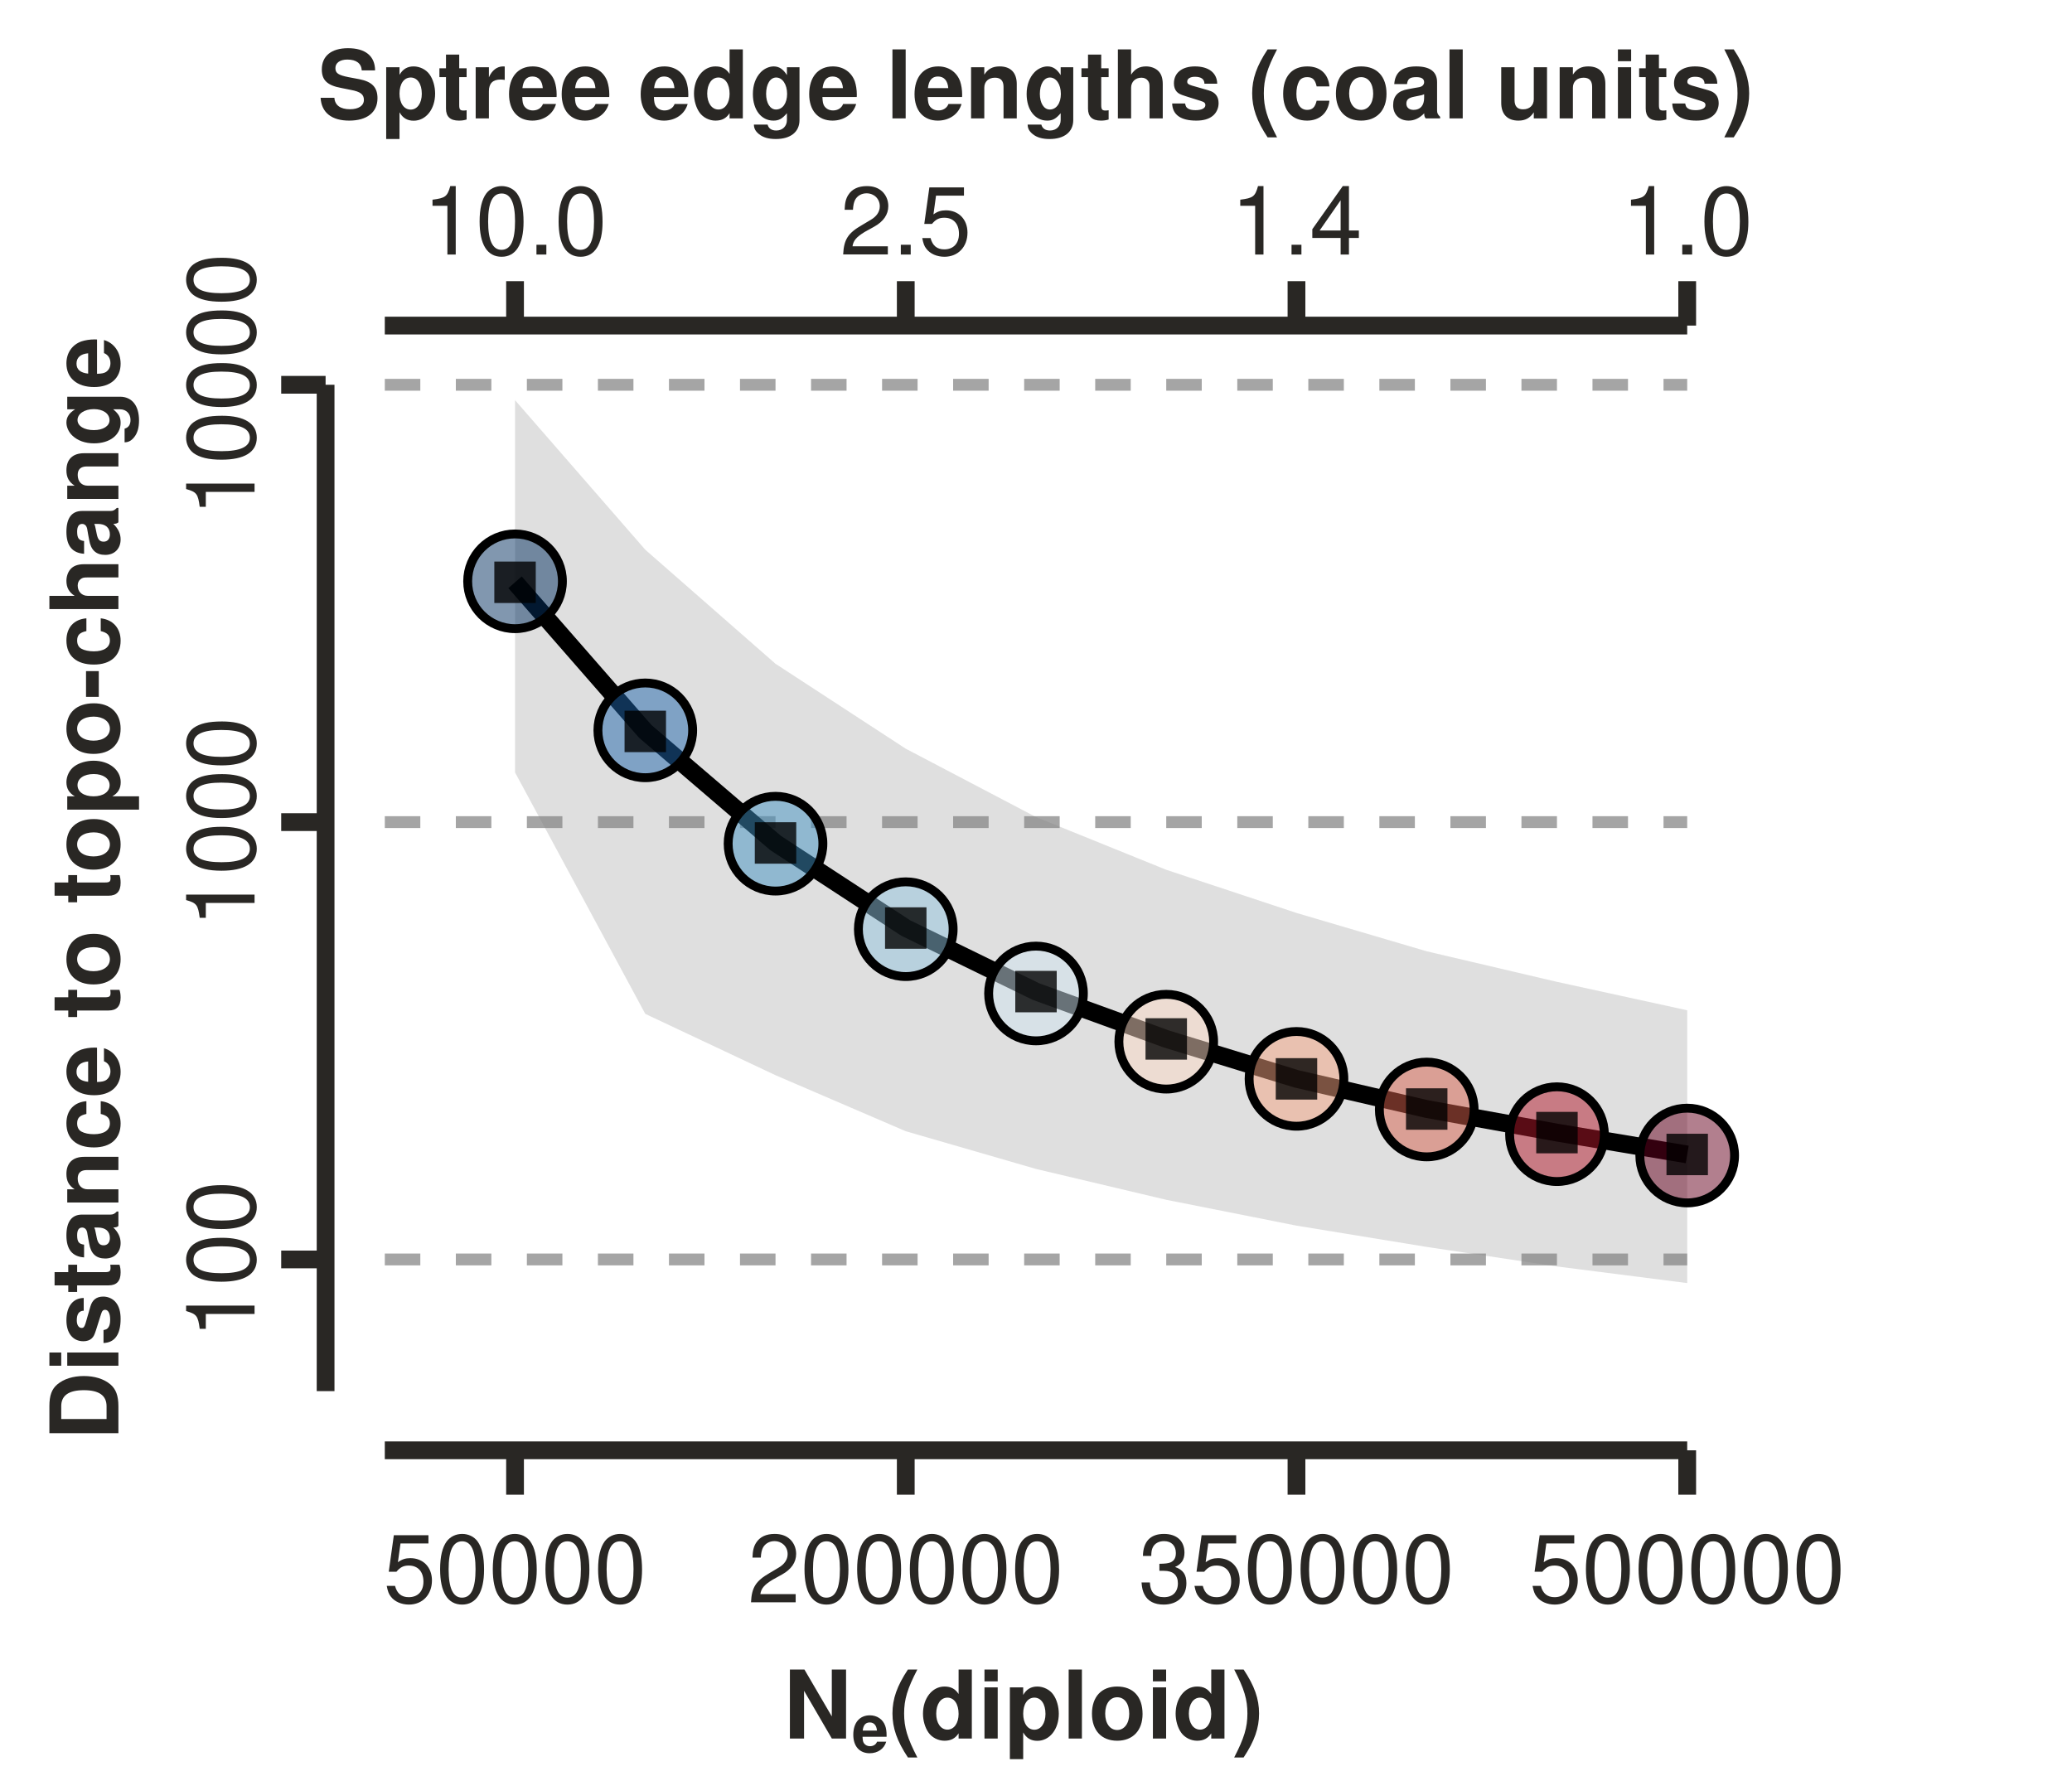
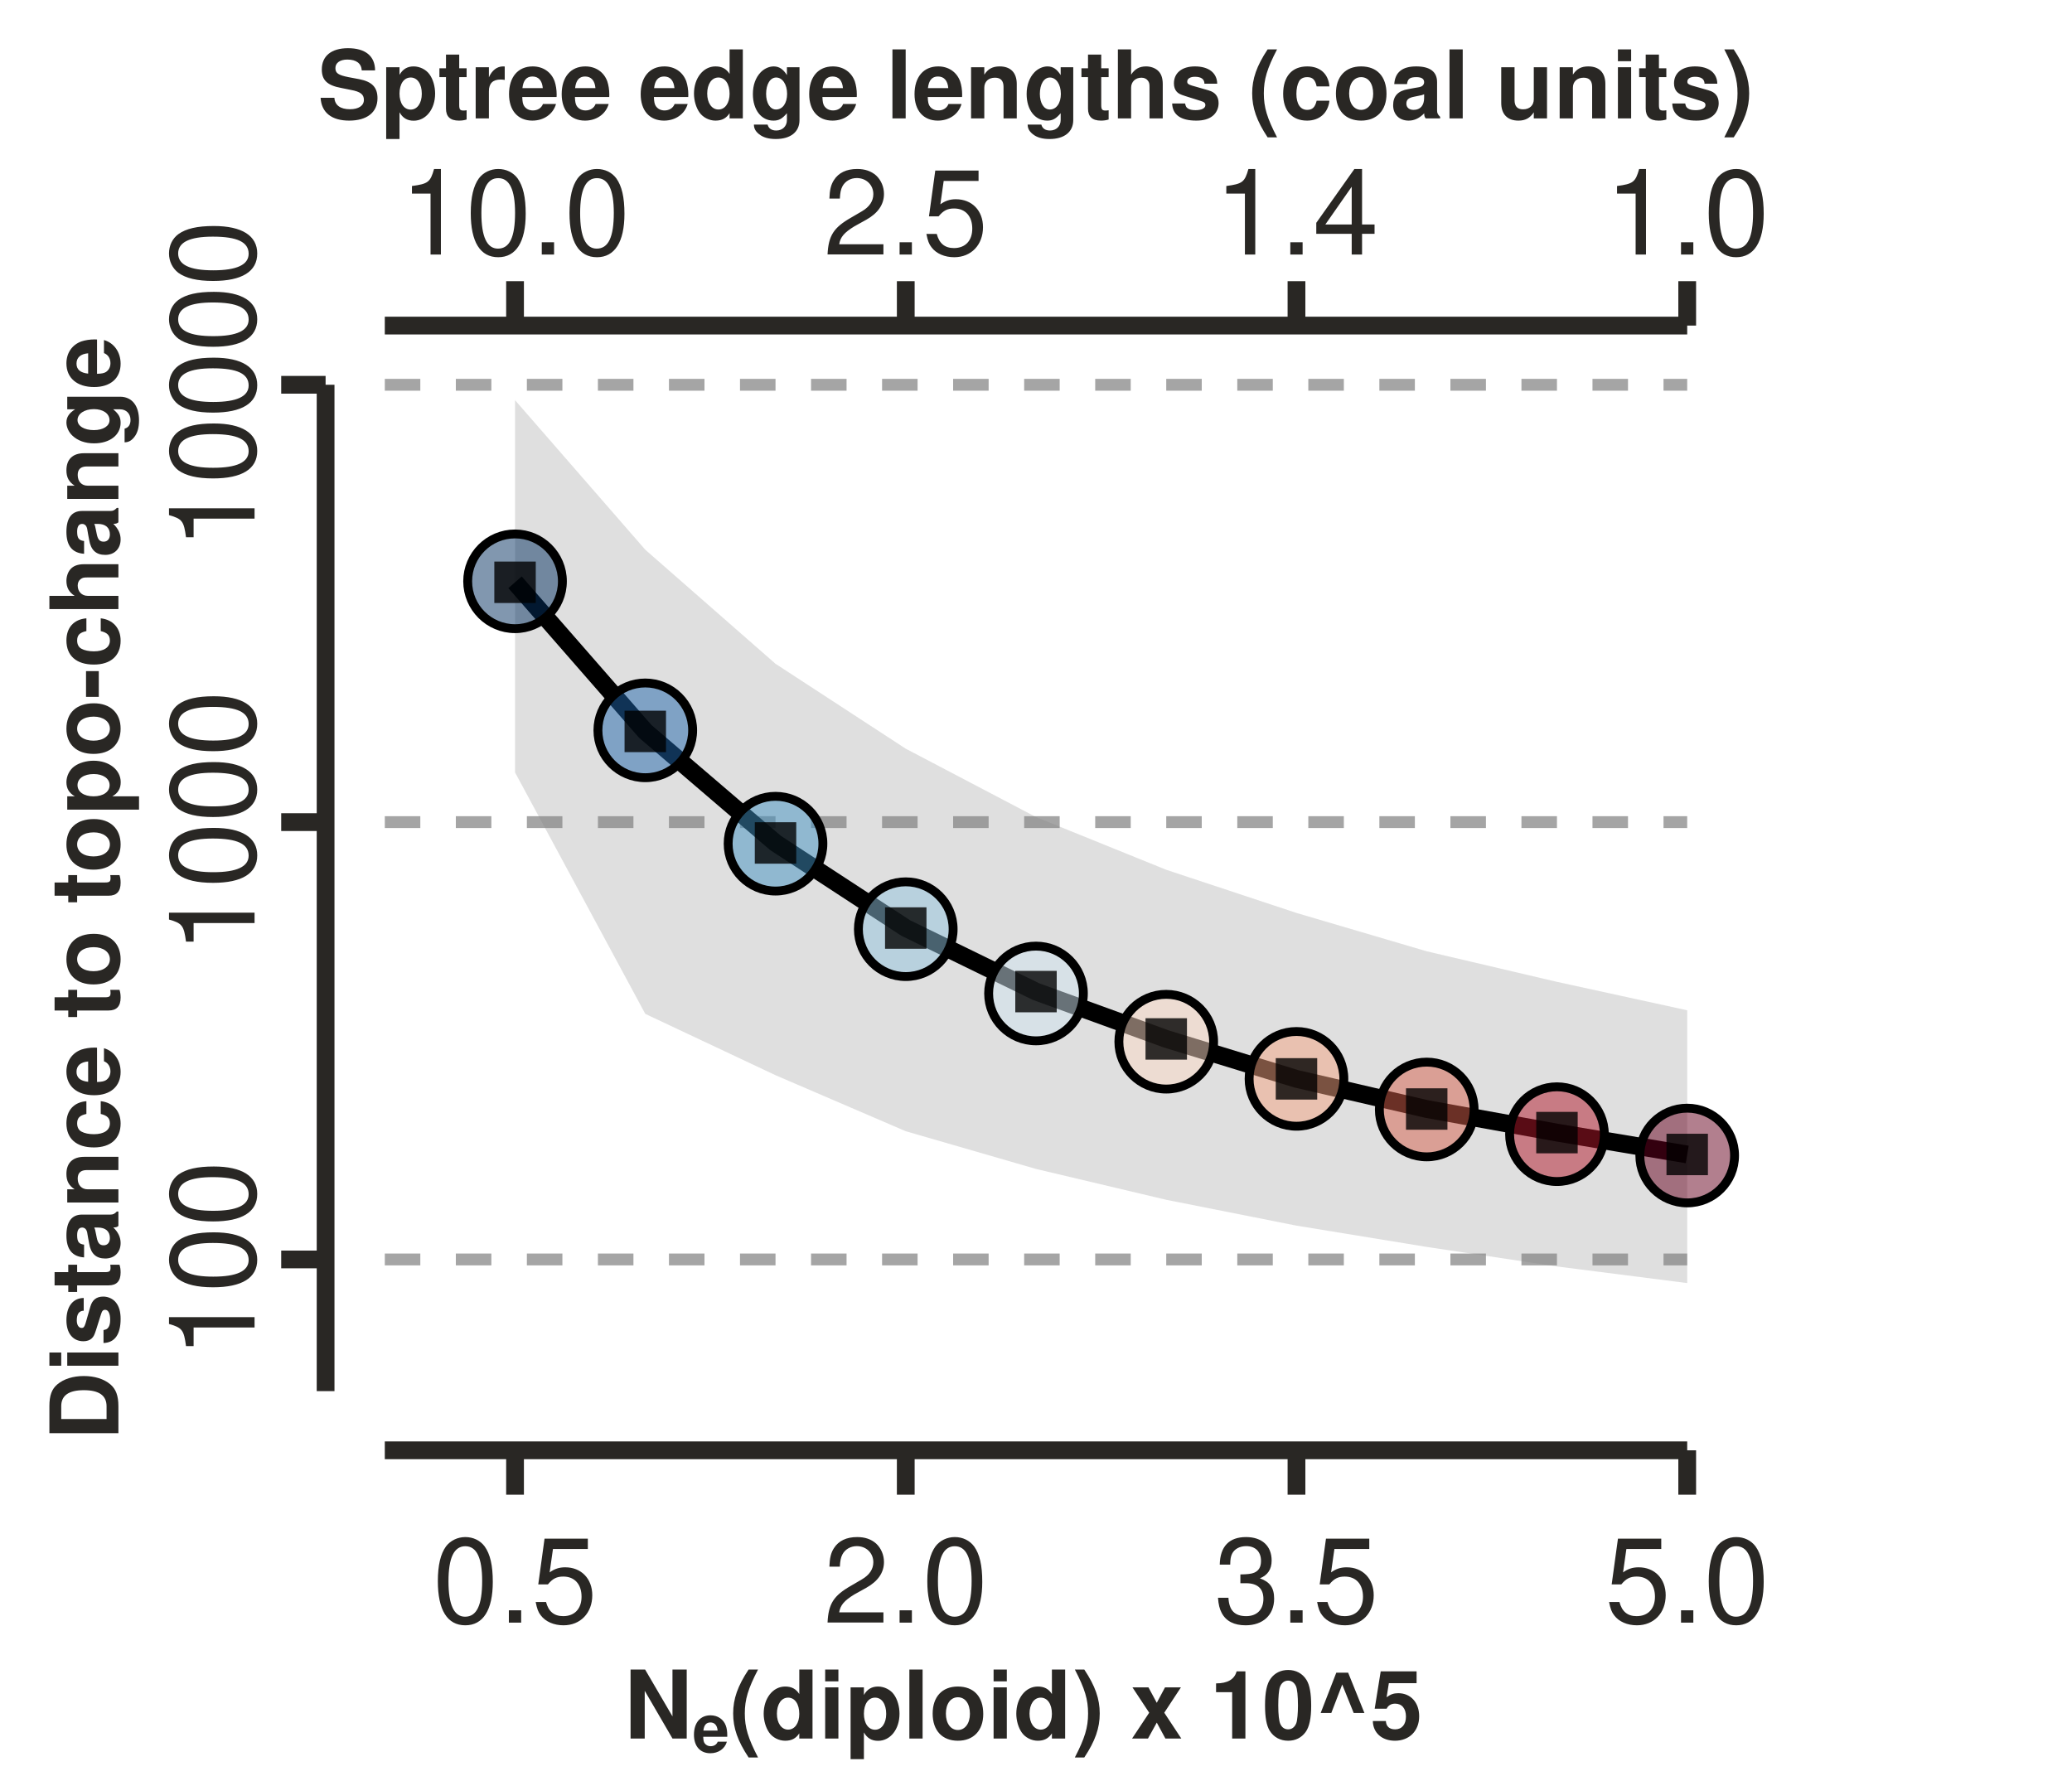
- <svg xmlns="http://www.w3.org/2000/svg" class="toyplot-canvas-Canvas" width="350.0px" height="300.0px" viewBox="0 0 350.0 300.0" preserveAspectRatio="xMidYMid meet" style="background-color:transparent;border-color:#292724;border-style:none;border-width:1.0;fill:rgb(16.1%,15.3%,14.1%);fill-opacity:1.0;font-family:Helvetica;font-size:12px;opacity:1.0;stroke:rgb(16.1%,15.3%,14.1%);stroke-opacity:1.0;stroke-width:1.0" id="tdeb0f39849374e0a952ec003899d94ce">
-   <g class="toyplot-coordinates-Cartesian" id="t9bf0be44525742e98a554824528d1f0f">
-     <clipPath id="tf652cf906b15414293730035e2b42b75">
+ <svg xmlns="http://www.w3.org/2000/svg" class="toyplot-canvas-Canvas" width="350.0px" height="300.0px" viewBox="0 0 350.0 300.0" preserveAspectRatio="xMidYMid meet" style="background-color:transparent;border-color:#292724;border-style:none;border-width:1.0;fill:rgb(16.1%,15.3%,14.1%);fill-opacity:1.0;font-family:Helvetica;font-size:12px;opacity:1.0;stroke:rgb(16.1%,15.3%,14.1%);stroke-opacity:1.0;stroke-width:1.0" id="t02bed43222a7475786bfddc24c7a7d4f">
+   <g class="toyplot-coordinates-Cartesian" id="tff32d6c5c20d4cf78bebd18bdaeb9a09">
+     <clipPath id="t8df0cea6825b41ff93e34c94b585baf9">
      <rect x="55.0" y="55.0" width="240.0" height="190.0" />
    </clipPath>
-     <g clip-path="url(#tf652cf906b15414293730035e2b42b75)">
-       <g class="toyplot-mark-AxisLines" style="stroke:rgb(50.2%,50.2%,50.2%);stroke-dasharray:6,6;stroke-opacity:0.7;stroke-width:2" id="t6939304d76954e238f8cad257a822c8c">
+     <g clip-path="url(#t8df0cea6825b41ff93e34c94b585baf9)">
+       <g class="toyplot-mark-AxisLines" style="stroke:rgb(50.2%,50.2%,50.2%);stroke-dasharray:6,6;stroke-opacity:0.7;stroke-width:2" id="t5b0192fe7eb34ce89a097403b18de9b5">
        <g class="toyplot-Series">
          <line class="toyplot-Datum" y1="212.76" y2="212.76" x1="65.0" x2="285.0" style="opacity:1.0;stroke:rgb(50.2%,50.2%,50.2%);stroke-dasharray:6,6;stroke-opacity:0.7;stroke-width:2" />
          <line class="toyplot-Datum" y1="138.88" y2="138.88" x1="65.0" x2="285.0" style="opacity:1.0;stroke:rgb(50.2%,50.2%,50.2%);stroke-dasharray:6,6;stroke-opacity:0.7;stroke-width:2" />
          <line class="toyplot-Datum" y1="65.0" y2="65.0" x1="65.0" x2="285.0" style="opacity:1.0;stroke:rgb(50.2%,50.2%,50.2%);stroke-dasharray:6,6;stroke-opacity:0.7;stroke-width:2" />
        </g>
      </g>
-       <g class="toyplot-mark-FillBoundaries" style="stroke:none" id="te5019eb508014583ae66dea85b50fc80">
+       <g class="toyplot-mark-FillBoundaries" style="stroke:none" id="tc2e66fe3f89248dd81109a8d5477dde2">
        <polygon points="87.0,130.489 109.0,171.274 131.0,181.637 153.0,191.099 175.0,197.47 197.0,202.681 219.0,207.048 241.0,210.644 263.0,213.944 285.0,216.751 285.0,170.666 263.0,165.863 241.0,160.702 219.0,154.221 197.0,146.931 175.0,138.023 153.0,126.478 131.0,112.132 109.0,92.864 87.0,67.601" style="fill:rgb(50.2%,50.2%,50.2%);fill-opacity:1.0;opacity:0.25;stroke:none" />
      </g>
-       <g class="toyplot-mark-Plot" style="fill:none" id="t2469a7c883174d2c9ffc4b693e7eb9b4">
+       <g class="toyplot-mark-Plot" style="fill:none" id="td59aafcea6694fea9d008affec01d134">
        <g class="toyplot-Series">
          <path d="M 87.0 98.366 L 109.0 123.558 L 131.0 142.4 L 153.0 156.773 L 175.0 167.509 L 197.0 175.506 L 219.0 182.253 L 241.0 187.347 L 263.0 191.33 L 285.0 195.024" style="stroke:rgb(0%,0%,0%);stroke-opacity:1.0;stroke-width:3.0" />
        </g>
      </g>
-       <g class="toyplot-mark-Point" id="t0daca4bb920247fb83dda008dfbe26d0">
+       <g class="toyplot-mark-Point" id="t66466d5ce6dd4388ac623cc60496aff9">
        <g class="toyplot-Series">
          <g style="fill:rgb(2%,18.8%,38%);fill-opacity:0.5;opacity:1.0;stroke:rgb(0%,0%,0%);stroke-opacity:1.0;stroke-width:1.5" class="toyplot-Datum" transform="translate(87.0, 98.1997)">
            <circle r="8.0" />
          </g>
          <g style="fill:rgb(12.9%,40%,67.5%);fill-opacity:0.5;opacity:1.0;stroke:rgb(0%,0%,0%);stroke-opacity:1.0;stroke-width:1.5" class="toyplot-Datum" transform="translate(109.0, 123.3764)">
            <circle r="8.0" />
          </g>
          <g style="fill:rgb(26.3%,57.6%,76.5%);fill-opacity:0.5;opacity:1.0;stroke:rgb(0%,0%,0%);stroke-opacity:1.0;stroke-width:1.5" class="toyplot-Datum" transform="translate(131.0, 142.5232)">
            <circle r="8.0" />
          </g>
          <g style="fill:rgb(57.3%,77.3%,87.1%);fill-opacity:0.5;opacity:1.0;stroke:rgb(0%,0%,0%);stroke-opacity:1.0;stroke-width:1.5" class="toyplot-Datum" transform="translate(153.0, 156.9686)">
            <circle r="8.0" />
          </g>
          <g style="fill:rgb(82%,89.8%,94.1%);fill-opacity:0.5;opacity:1.0;stroke:rgb(0%,0%,0%);stroke-opacity:1.0;stroke-width:1.5" class="toyplot-Datum" transform="translate(175.0, 167.8269)">
            <circle r="8.0" />
          </g>
          <g style="fill:rgb(99.2%,85.9%,78%);fill-opacity:0.5;opacity:1.0;stroke:rgb(0%,0%,0%);stroke-opacity:1.0;stroke-width:1.5" class="toyplot-Datum" transform="translate(197.0, 175.9733)">
            <circle r="8.0" />
          </g>
          <g style="fill:rgb(95.7%,64.7%,51%);fill-opacity:0.5;opacity:1.0;stroke:rgb(0%,0%,0%);stroke-opacity:1.0;stroke-width:1.5" class="toyplot-Datum" transform="translate(219.0, 182.2524)">
            <circle r="8.0" />
          </g>
          <g style="fill:rgb(83.9%,37.6%,30.2%);fill-opacity:0.5;opacity:1.0;stroke:rgb(0%,0%,0%);stroke-opacity:1.0;stroke-width:1.5" class="toyplot-Datum" transform="translate(241.0, 187.4245)">
            <circle r="8.0" />
          </g>
          <g style="fill:rgb(69.8%,9.4%,16.9%);fill-opacity:0.5;opacity:1.0;stroke:rgb(0%,0%,0%);stroke-opacity:1.0;stroke-width:1.5" class="toyplot-Datum" transform="translate(263.0, 191.5953)">
            <circle r="8.0" />
          </g>
          <g style="fill:rgb(40.4%,0%,12.2%);fill-opacity:0.5;opacity:1.0;stroke:rgb(0%,0%,0%);stroke-opacity:1.0;stroke-width:1.5" class="toyplot-Datum" transform="translate(285.0, 195.2039)">
            <circle r="8.0" />
          </g>
        </g>
      </g>
-       <g class="toyplot-mark-Point" id="t1c8372f8402f40338c451e13b884ea2f">
+       <g class="toyplot-mark-Point" id="tdfcc559458ee49339d6c2b295eeeaa88">
        <g class="toyplot-Series">
          <g style="fill:rgb(0%,0%,0%);fill-opacity:1.0;opacity:0.8;stroke:none" class="toyplot-Datum" transform="translate(87.0, 98.36643)">
            <rect x="-3.5" y="-3.5" width="7.0" height="7.0" />
          </g>
          <g style="fill:rgb(0%,0%,0%);fill-opacity:1.0;opacity:0.8;stroke:none" class="toyplot-Datum" transform="translate(109.0, 123.5578)">
            <rect x="-3.5" y="-3.5" width="7.0" height="7.0" />
          </g>
          <g style="fill:rgb(0%,0%,0%);fill-opacity:1.0;opacity:0.8;stroke:none" class="toyplot-Datum" transform="translate(131.0, 142.4003)">
            <rect x="-3.5" y="-3.5" width="7.0" height="7.0" />
          </g>
          <g style="fill:rgb(0%,0%,0%);fill-opacity:1.0;opacity:0.8;stroke:none" class="toyplot-Datum" transform="translate(153.0, 156.7725)">
            <rect x="-3.5" y="-3.5" width="7.0" height="7.0" />
          </g>
          <g style="fill:rgb(0%,0%,0%);fill-opacity:1.0;opacity:0.8;stroke:none" class="toyplot-Datum" transform="translate(175.0, 167.5091)">
            <rect x="-3.5" y="-3.5" width="7.0" height="7.0" />
          </g>
          <g style="fill:rgb(0%,0%,0%);fill-opacity:1.0;opacity:0.8;stroke:none" class="toyplot-Datum" transform="translate(197.0, 175.5064)">
            <rect x="-3.5" y="-3.5" width="7.0" height="7.0" />
          </g>
          <g style="fill:rgb(0%,0%,0%);fill-opacity:1.0;opacity:0.8;stroke:none" class="toyplot-Datum" transform="translate(219.0, 182.2525)">
            <rect x="-3.5" y="-3.5" width="7.0" height="7.0" />
          </g>
          <g style="fill:rgb(0%,0%,0%);fill-opacity:1.0;opacity:0.8;stroke:none" class="toyplot-Datum" transform="translate(241.0, 187.3466)">
            <rect x="-3.5" y="-3.5" width="7.0" height="7.0" />
          </g>
          <g style="fill:rgb(0%,0%,0%);fill-opacity:1.0;opacity:0.8;stroke:none" class="toyplot-Datum" transform="translate(263.0, 191.3303)">
            <rect x="-3.5" y="-3.5" width="7.0" height="7.0" />
          </g>
          <g style="fill:rgb(0%,0%,0%);fill-opacity:1.0;opacity:0.8;stroke:none" class="toyplot-Datum" transform="translate(285.0, 195.0236)">
            <rect x="-3.5" y="-3.5" width="7.0" height="7.0" />
          </g>
        </g>
      </g>
    </g>
-     <g class="toyplot-coordinates-Axis" id="tbd4bfb7345a54c66ac668b0d8cba5697" transform="translate(65.0,235.0)translate(0,10.0)">
+     <g class="toyplot-coordinates-Axis" id="tc1209011cc6f41ea88dfcd6378eca8da" transform="translate(65.0,235.0)translate(0,10.0)">
      <line x1="0" y1="0" x2="220.0" y2="0" style="stroke-width:3" />
      <g>
        <line x1="22.0" y1="7.5" x2="22.0" y2="0" style="stroke-width:3" />
        <line x1="88.0" y1="7.5" x2="88.0" y2="0" style="stroke-width:3" />
        <line x1="154.0" y1="7.5" x2="154.0" y2="0" style="stroke-width:3" />
        <line x1="220.0" y1="7.5" x2="220.0" y2="0" style="stroke-width:3" />
      </g>
      <g>
        <g transform="translate(22.0,12.0)">
-           <text x="-22.24" y="13.688" style="fill:rgb(16.1%,15.3%,14.1%);fill-opacity:1.0;font-family:helvetica;font-size:16.0px;font-weight:normal;stroke:none;vertical-align:baseline;white-space:pre">50000</text>
+           <text x="-13.9" y="17.11" style="fill:rgb(16.1%,15.3%,14.1%);fill-opacity:1.0;font-family:helvetica;font-size:20.0px;font-weight:normal;stroke:none;vertical-align:baseline;white-space:pre">0.5</text>
        </g>
        <g transform="translate(88.0,12.0)">
-           <text x="-26.688" y="13.688" style="fill:rgb(16.1%,15.3%,14.1%);fill-opacity:1.0;font-family:helvetica;font-size:16.0px;font-weight:normal;stroke:none;vertical-align:baseline;white-space:pre">200000</text>
+           <text x="-13.9" y="17.11" style="fill:rgb(16.1%,15.3%,14.1%);fill-opacity:1.0;font-family:helvetica;font-size:20.0px;font-weight:normal;stroke:none;vertical-align:baseline;white-space:pre">2.0</text>
        </g>
        <g transform="translate(154.0,12.0)">
-           <text x="-26.688" y="13.688" style="fill:rgb(16.1%,15.3%,14.1%);fill-opacity:1.0;font-family:helvetica;font-size:16.0px;font-weight:normal;stroke:none;vertical-align:baseline;white-space:pre">350000</text>
+           <text x="-13.9" y="17.11" style="fill:rgb(16.1%,15.3%,14.1%);fill-opacity:1.0;font-family:helvetica;font-size:20.0px;font-weight:normal;stroke:none;vertical-align:baseline;white-space:pre">3.5</text>
        </g>
        <g transform="translate(220.0,12.0)">
-           <text x="-26.688" y="13.688" style="fill:rgb(16.1%,15.3%,14.1%);fill-opacity:1.0;font-family:helvetica;font-size:16.0px;font-weight:normal;stroke:none;vertical-align:baseline;white-space:pre">500000</text>
+           <text x="-13.9" y="17.11" style="fill:rgb(16.1%,15.3%,14.1%);fill-opacity:1.0;font-family:helvetica;font-size:20.0px;font-weight:normal;stroke:none;vertical-align:baseline;white-space:pre">5.0</text>
        </g>
      </g>
      <g transform="translate(110.0,35.0)">
-         <text x="-42.666" y="13.688" style="fill:rgb(16.1%,15.3%,14.1%);fill-opacity:1.0;font-family:helvetica;font-size:16.0px;font-weight:bold;stroke:none;vertical-align:baseline;white-space:pre">N</text>
-         <text x="-31.114" y="15.928" style="fill:rgb(16.1%,15.3%,14.1%);fill-opacity:1.0;font-family:helvetica;font-size:11.2px;font-weight:bold;stroke:none;vertical-align:baseline;white-space:pre">e</text>
-         <text x="-24.886" y="13.688" style="fill:rgb(16.1%,15.3%,14.1%);fill-opacity:1.0;font-family:helvetica;font-size:16.0px;font-weight:bold;stroke:none;vertical-align:baseline;white-space:pre"> (diploid)</text>
+         <text x="-69.578" y="13.688" style="fill:rgb(16.1%,15.3%,14.1%);fill-opacity:1.0;font-family:helvetica;font-size:16.0px;font-weight:bold;stroke:none;vertical-align:baseline;white-space:pre">N</text>
+         <text x="-58.026" y="15.928" style="fill:rgb(16.1%,15.3%,14.1%);fill-opacity:1.0;font-family:helvetica;font-size:11.2px;font-weight:bold;stroke:none;vertical-align:baseline;white-space:pre">e</text>
+         <text x="-51.798" y="13.688" style="fill:rgb(16.1%,15.3%,14.1%);fill-opacity:1.0;font-family:helvetica;font-size:16.0px;font-weight:bold;stroke:none;vertical-align:baseline;white-space:pre"> (diploid) x 10^5</text>
      </g>
      <g class="toyplot-coordinates-Axis-coordinates" style="visibility:hidden" transform="">
        <line x1="0" x2="0" y1="-6.0" y2="9.0" style="stroke:rgb(43.9%,50.2%,56.5%);stroke-opacity:1.0;stroke-width:1.0" />
        <text x="0" y="-12.0" style="alignment-baseline:alphabetic;fill:rgb(43.9%,50.2%,56.5%);fill-opacity:1.0;font-size:10px;font-weight:normal;stroke:none;text-anchor:middle" />
      </g>
    </g>
-     <g class="toyplot-coordinates-Axis" id="t4c2d70524c45406ea01b4a97dbaae39f" transform="translate(65.0,235.0)rotate(-90.0)translate(0,-10.0)">
+     <g class="toyplot-coordinates-Axis" id="t46a18ba6afda41eda085bfd608bdcaab" transform="translate(65.0,235.0)rotate(-90.0)translate(0,-10.0)">
      <line x1="0" y1="0" x2="170.0" y2="0" style="stroke-width:3" />
      <g>
        <line x1="22.24" y1="-7.5" x2="22.24" y2="0" style="stroke-width:3" />
        <line x1="96.12" y1="-7.5" x2="96.12" y2="0" style="stroke-width:3" />
        <line x1="170.0" y1="-7.5" x2="170.0" y2="0" style="stroke-width:3" />
      </g>
      <g>
        <g transform="translate(22.24008,-12.0)">
-           <text x="-13.344" y="0.0" style="fill:rgb(16.1%,15.3%,14.1%);fill-opacity:1.0;font-family:helvetica;font-size:16.0px;font-weight:normal;stroke:none;vertical-align:baseline;white-space:pre">100</text>
+           <text x="-16.68" y="-8.881784197001252e-16" style="fill:rgb(16.1%,15.3%,14.1%);fill-opacity:1.0;font-family:helvetica;font-size:20.0px;font-weight:normal;stroke:none;vertical-align:baseline;white-space:pre">100</text>
        </g>
        <g transform="translate(96.12004,-12.0)">
-           <text x="-17.792" y="0.0" style="fill:rgb(16.1%,15.3%,14.1%);fill-opacity:1.0;font-family:helvetica;font-size:16.0px;font-weight:normal;stroke:none;vertical-align:baseline;white-space:pre">1000</text>
+           <text x="-22.24" y="-8.881784197001252e-16" style="fill:rgb(16.1%,15.3%,14.1%);fill-opacity:1.0;font-family:helvetica;font-size:20.0px;font-weight:normal;stroke:none;vertical-align:baseline;white-space:pre">1000</text>
        </g>
        <g transform="translate(170.0,-12.0)">
-           <text x="-22.24" y="0.0" style="fill:rgb(16.1%,15.3%,14.1%);fill-opacity:1.0;font-family:helvetica;font-size:16.0px;font-weight:normal;stroke:none;vertical-align:baseline;white-space:pre">10000</text>
+           <text x="-27.8" y="-8.881784197001252e-16" style="fill:rgb(16.1%,15.3%,14.1%);fill-opacity:1.0;font-family:helvetica;font-size:20.0px;font-weight:normal;stroke:none;vertical-align:baseline;white-space:pre">10000</text>
        </g>
      </g>
      <g transform="translate(85.0,-35.0)">
        <text x="-93.344" y="0.0" style="fill:rgb(16.1%,15.3%,14.1%);fill-opacity:1.0;font-family:helvetica;font-size:16.0px;font-weight:bold;stroke:none;vertical-align:baseline;white-space:pre">Distance to topo-change</text>
      </g>
      <g class="toyplot-coordinates-Axis-coordinates" style="visibility:hidden" transform="">
        <line x1="0" x2="0" y1="6.0" y2="-9.0" style="stroke:rgb(43.9%,50.2%,56.5%);stroke-opacity:1.0;stroke-width:1.0" />
        <text x="0" y="12.0" style="alignment-baseline:hanging;fill:rgb(43.9%,50.2%,56.5%);fill-opacity:1.0;font-size:10px;font-weight:normal;stroke:none;text-anchor:middle" />
      </g>
    </g>
  </g>
-   <g class="toyplot-coordinates-Cartesian" id="tdc2fb5e456e54292ba4e32ae1886504b">
-     <clipPath id="t2e5808ec756449379b8220410f401fc3">
+   <g class="toyplot-coordinates-Cartesian" id="tbe9736d15ea4497f8c8e35a5af35bb1c">
+     <clipPath id="tfb984a587ccb46f8aeb14b67a303045e">
      <rect x="55.0" y="55.0" width="240.0" height="190.0" />
    </clipPath>
-     <g clip-path="url(#t2e5808ec756449379b8220410f401fc3)" />
-     <g class="toyplot-coordinates-Axis" id="t210fb480497943f796cfa22bc7cfe098" transform="translate(65.0,65.0)translate(0,-10.0)">
+     <g clip-path="url(#tfb984a587ccb46f8aeb14b67a303045e)" />
+     <g class="toyplot-coordinates-Axis" id="t2d54f54859634f95bd471d10945ded15" transform="translate(65.0,65.0)translate(0,-10.0)">
      <line x1="0" y1="0" x2="220.0" y2="0" style="stroke-width:3" />
      <g>
        <line x1="22" y1="-7.5" x2="22" y2="0" style="stroke-width:3" />
        <line x1="88" y1="-7.5" x2="88" y2="0" style="stroke-width:3" />
        <line x1="154" y1="-7.5" x2="154" y2="0" style="stroke-width:3" />
        <line x1="220.0" y1="-7.5" x2="220.0" y2="0" style="stroke-width:3" />
      </g>
      <g>
        <g transform="translate(22.0002,-12.0)">
-           <text x="-15.568" y="0.0" style="fill:rgb(16.1%,15.3%,14.1%);fill-opacity:1.0;font-family:helvetica;font-size:16.0px;font-weight:normal;stroke:none;vertical-align:baseline;white-space:pre">10.0</text>
+           <text x="-19.46" y="-8.881784197001252e-16" style="fill:rgb(16.1%,15.3%,14.1%);fill-opacity:1.0;font-family:helvetica;font-size:20.0px;font-weight:normal;stroke:none;vertical-align:baseline;white-space:pre">10.0</text>
        </g>
        <g transform="translate(88.00013,-12.0)">
-           <text x="-11.12" y="0.0" style="fill:rgb(16.1%,15.3%,14.1%);fill-opacity:1.0;font-family:helvetica;font-size:16.0px;font-weight:normal;stroke:none;vertical-align:baseline;white-space:pre">2.5</text>
+           <text x="-13.9" y="-8.881784197001252e-16" style="fill:rgb(16.1%,15.3%,14.1%);fill-opacity:1.0;font-family:helvetica;font-size:20.0px;font-weight:normal;stroke:none;vertical-align:baseline;white-space:pre">2.5</text>
        </g>
        <g transform="translate(154.0001,-12.0)">
-           <text x="-11.12" y="0.0" style="fill:rgb(16.1%,15.3%,14.1%);fill-opacity:1.0;font-family:helvetica;font-size:16.0px;font-weight:normal;stroke:none;vertical-align:baseline;white-space:pre">1.4</text>
+           <text x="-13.9" y="-8.881784197001252e-16" style="fill:rgb(16.1%,15.3%,14.1%);fill-opacity:1.0;font-family:helvetica;font-size:20.0px;font-weight:normal;stroke:none;vertical-align:baseline;white-space:pre">1.4</text>
        </g>
        <g transform="translate(220.0,-12.0)">
-           <text x="-11.12" y="0.0" style="fill:rgb(16.1%,15.3%,14.1%);fill-opacity:1.0;font-family:helvetica;font-size:16.0px;font-weight:normal;stroke:none;vertical-align:baseline;white-space:pre">1.0</text>
+           <text x="-13.9" y="-8.881784197001252e-16" style="fill:rgb(16.1%,15.3%,14.1%);fill-opacity:1.0;font-family:helvetica;font-size:20.0px;font-weight:normal;stroke:none;vertical-align:baseline;white-space:pre">1.0</text>
        </g>
      </g>
      <g transform="translate(110.0,-35.0)">
        <text x="-121.36" y="0.0" style="fill:rgb(16.1%,15.3%,14.1%);fill-opacity:1.0;font-family:helvetica;font-size:16.0px;font-weight:bold;stroke:none;vertical-align:baseline;white-space:pre">Sptree edge lengths (coal units)</text>
      </g>
      <g class="toyplot-coordinates-Axis-coordinates" style="visibility:hidden" transform="">
        <line x1="0" x2="0" y1="6.0" y2="-9.0" style="stroke:rgb(43.9%,50.2%,56.5%);stroke-opacity:1.0;stroke-width:1.0" />
        <text x="0" y="12.0" style="alignment-baseline:hanging;fill:rgb(43.9%,50.2%,56.5%);fill-opacity:1.0;font-size:10px;font-weight:normal;stroke:none;text-anchor:middle" />
      </g>
    </g>
  </g>
</svg>
